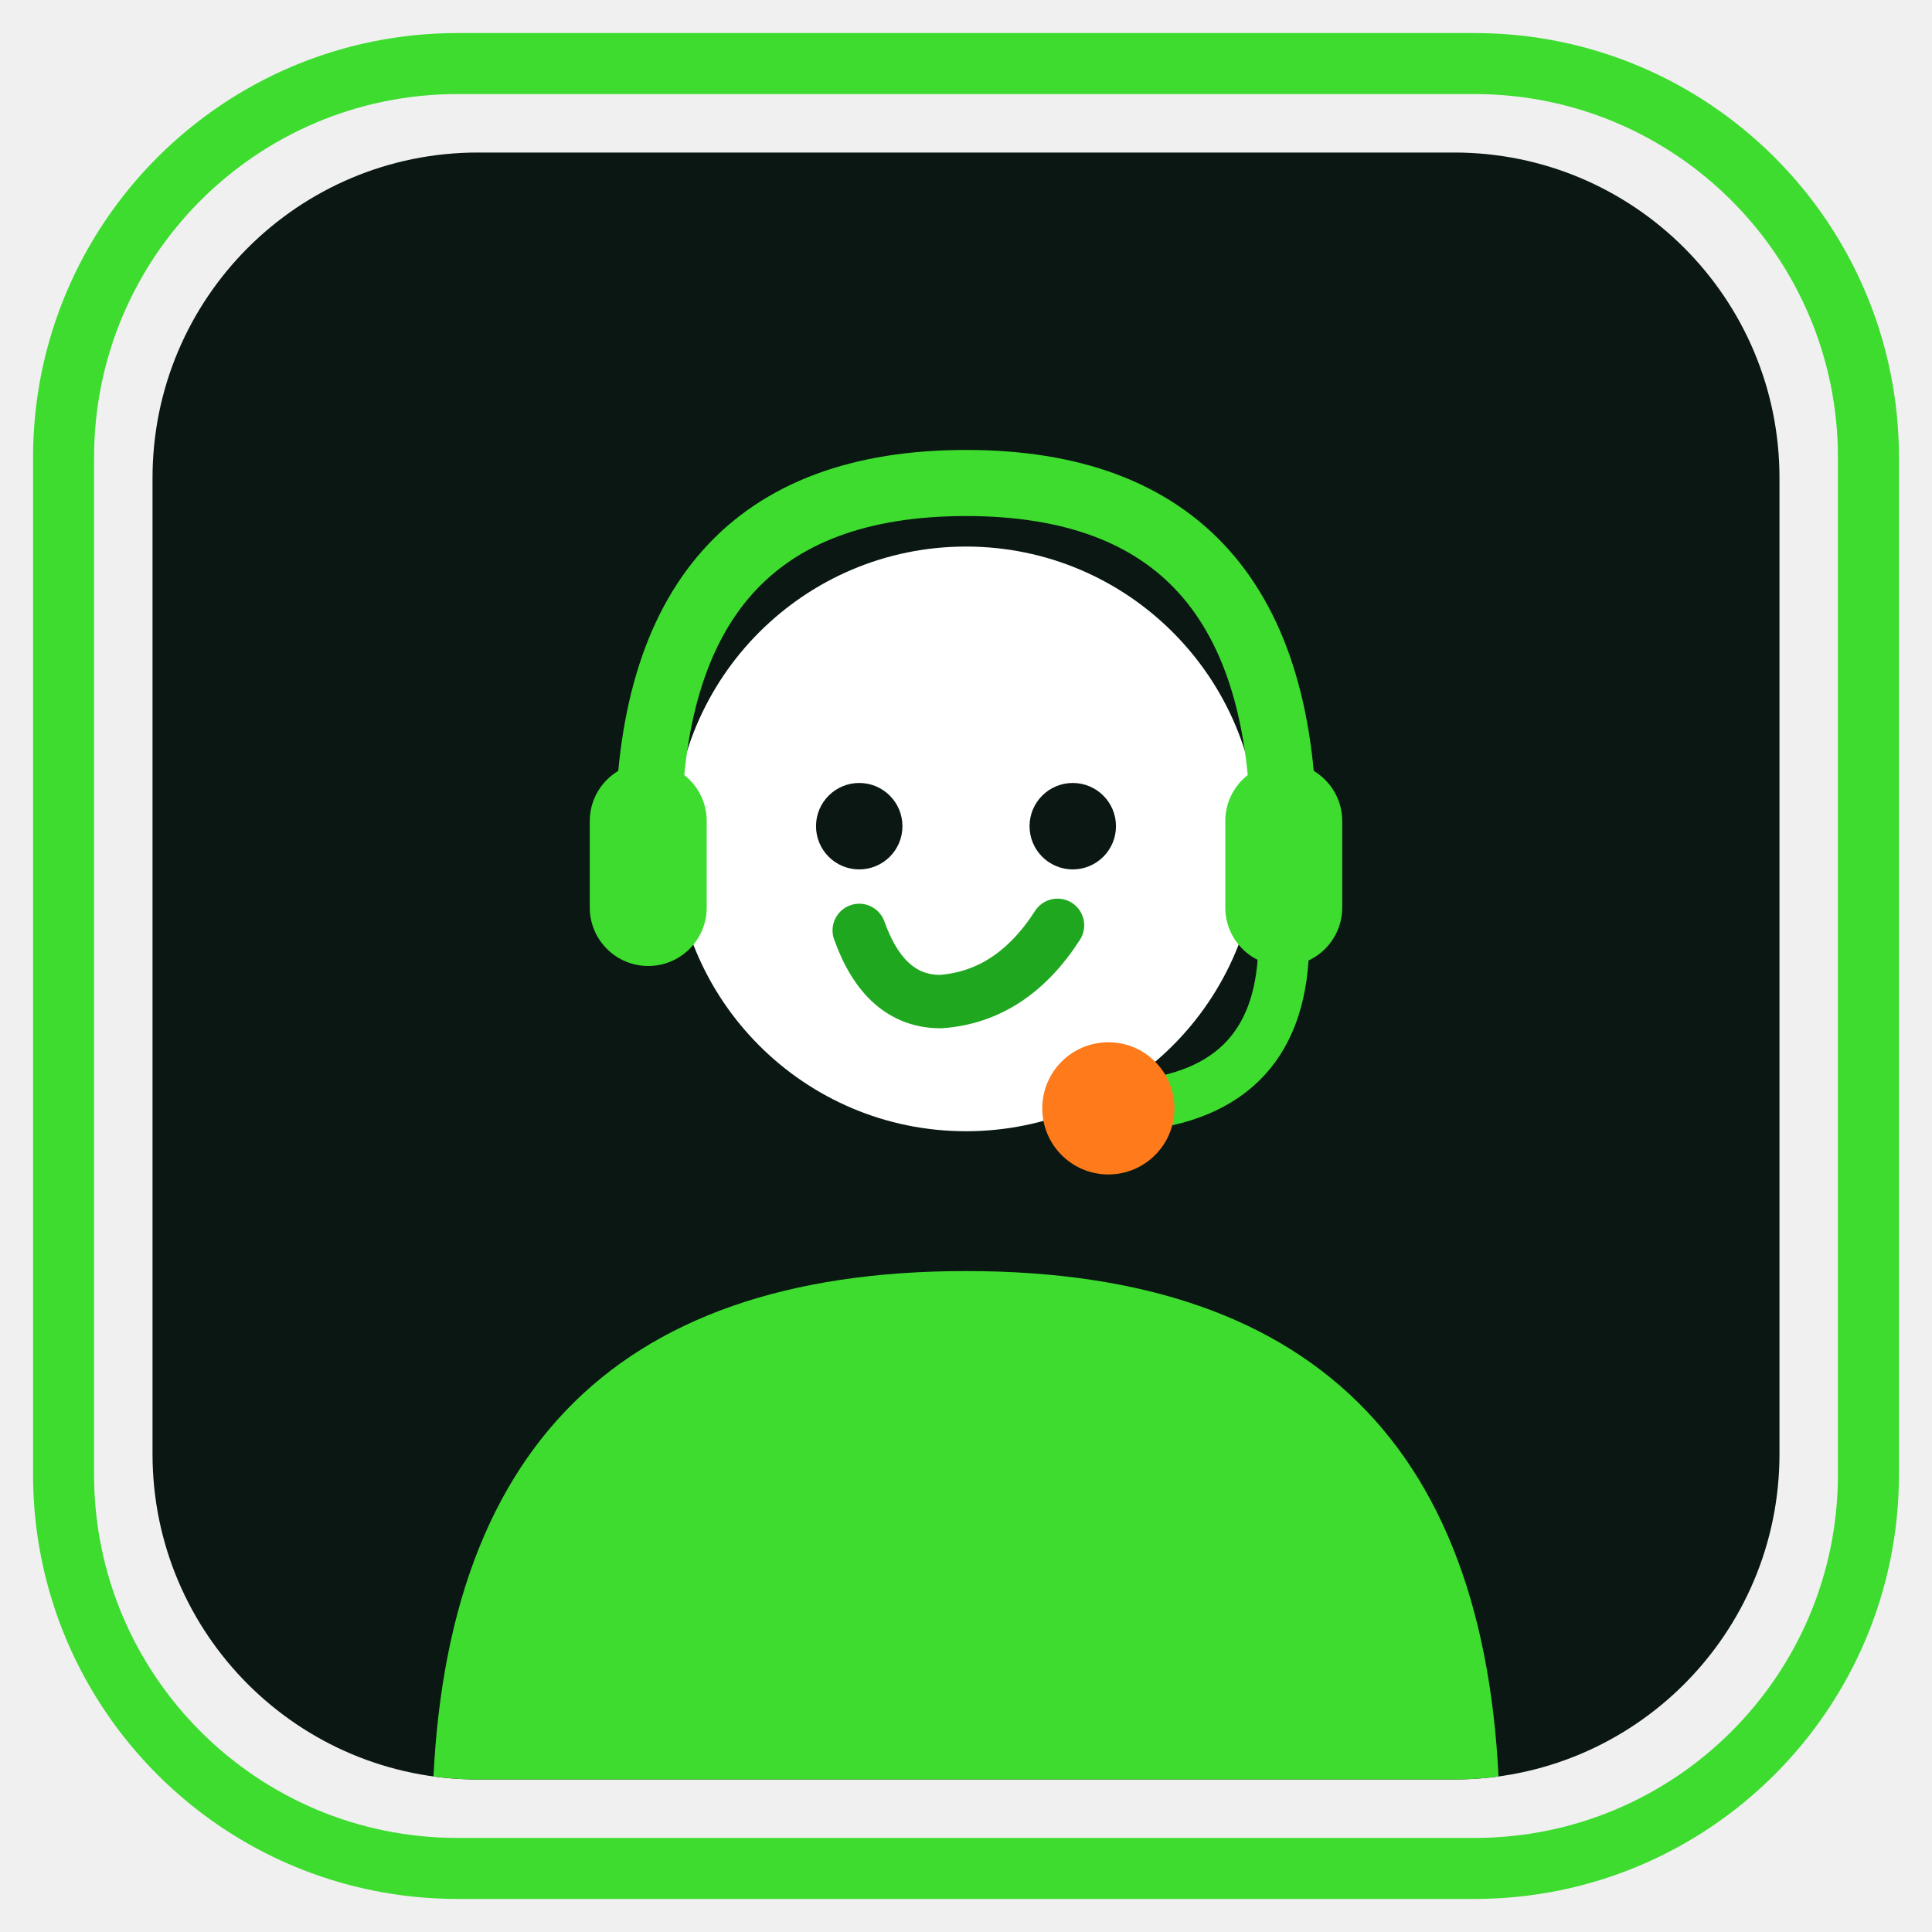
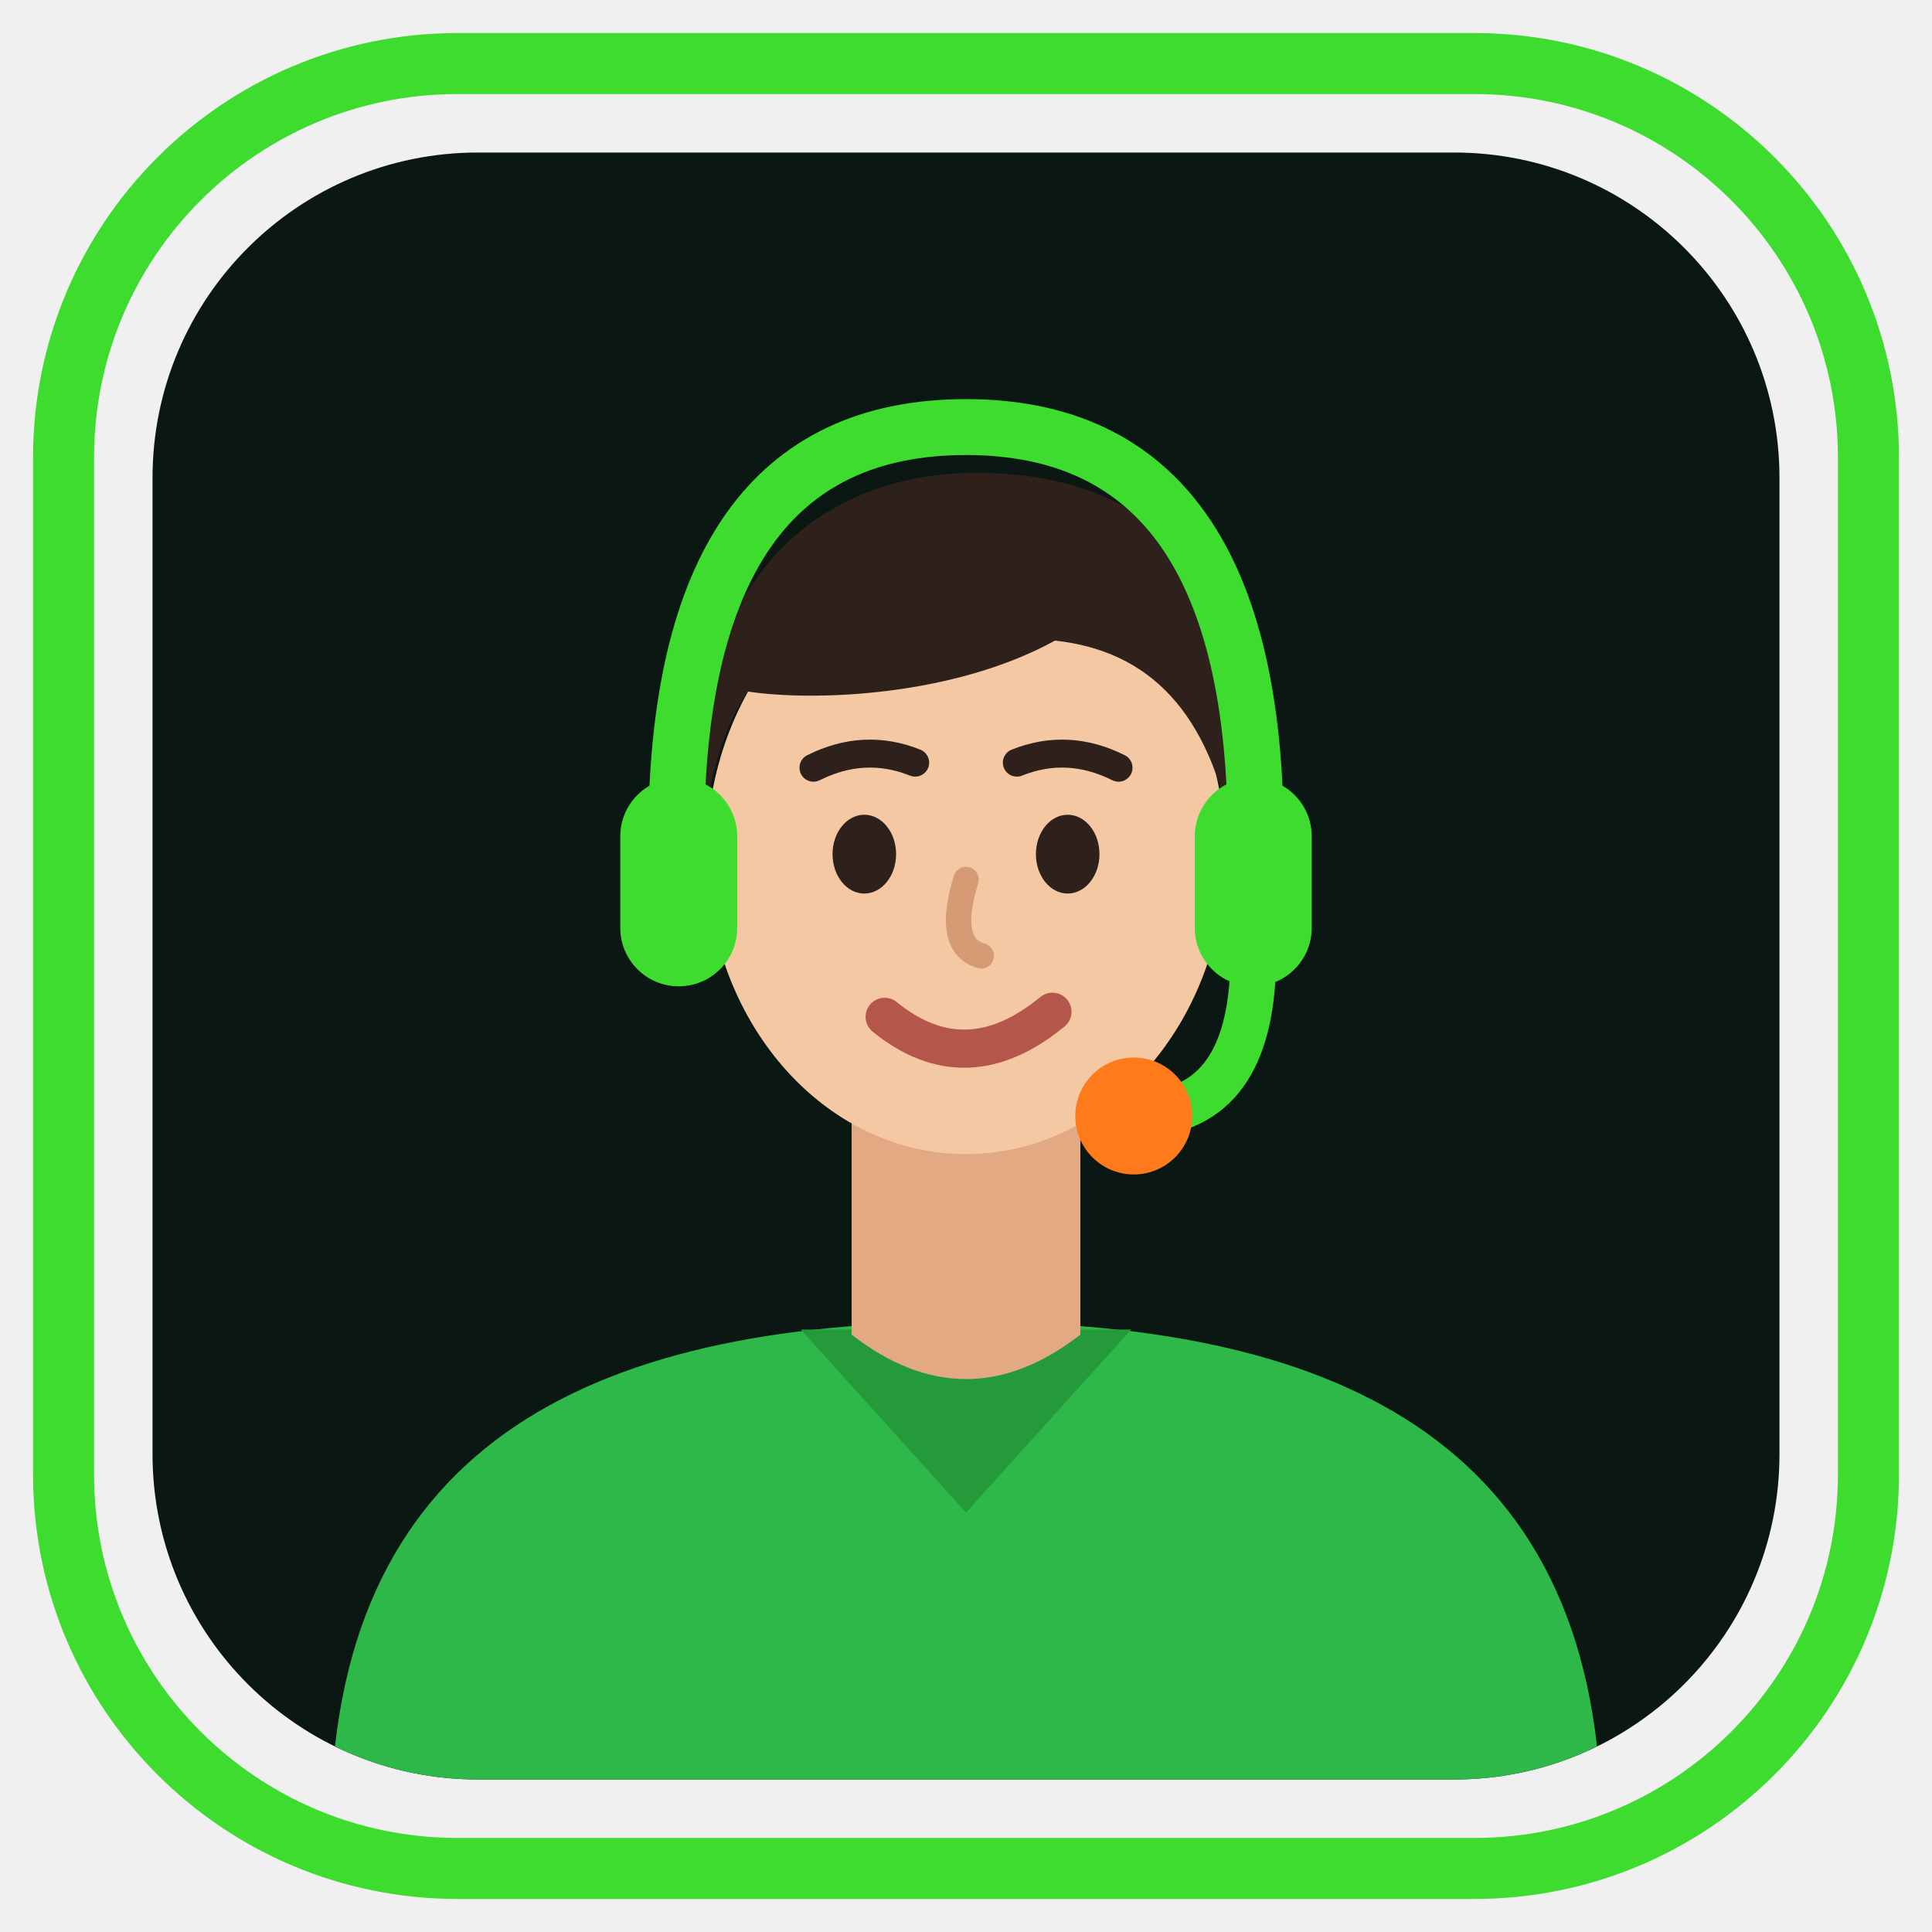
<svg xmlns="http://www.w3.org/2000/svg" viewBox="-6 -6 76 76" role="img" aria-label="Tika — TikAlgo AI assistant">
  <rect x="-3.5" y="-3.5" width="71" height="71" rx="15.5" fill="none" stroke="#3DDC2F" stroke-width="2.4" />
  <clipPath id="fr">
    <rect width="64" height="64" rx="12.8" />
  </clipPath>
  <rect width="64" height="64" rx="12.8" fill="#0A1712" />
  <g clip-path="url(#fr)">
-     <path d="M11 66 Q11 44 32 44 Q53 44 53 66 Z" fill="#3DDC2F" />
-     <circle cx="32" cy="27" r="11.5" fill="#FFFFFF" />
-     <path d="M19.5 27 Q19.5 13 32 13 Q44.5 13 44.5 27" fill="none" stroke="#3DDC2F" stroke-width="2.6" stroke-linecap="round" />
-     <rect x="17.2" y="24" width="4.6" height="8" rx="2.3" fill="#3DDC2F" />
-     <rect x="42.2" y="24" width="4.6" height="8" rx="2.3" fill="#3DDC2F" />
-     <path d="M44.5 31 Q44.5 37 38.5 37.5" fill="none" stroke="#3DDC2F" stroke-width="2" stroke-linecap="round" />
-     <circle cx="27.8" cy="26.5" r="1.7" fill="#0A1712" />
-     <circle cx="36.2" cy="26.5" r="1.7" fill="#0A1712" />
-     <path d="M27.8 30.6 Q28.8 33.4 31 33.4 Q33.8 33.2 35.6 30.4" fill="none" stroke="#1FA81F" stroke-width="2.1" stroke-linecap="round" />
-     <circle cx="37.6" cy="37.6" r="2.6" fill="#FF7A1A" />
+     <path d="M7 66 C7 51 17 46 32 46 C47 46 57 51 57 66 Z" fill="#2FB84A" />
+     <path d="M25.5 46.3 L32 53.5 L38.5 46.3 Z" fill="#249A3B" />
+     <path d="M27.5 37 H36.5 V46.5 Q32 50 27.5 46.5 Z" fill="#E2A982" />
+     <ellipse cx="21.9" cy="28.6" rx="2.4" ry="3" fill="#EDB993" />
+     <ellipse cx="42.1" cy="28.6" rx="2.4" ry="3" fill="#EDB993" />
+     <ellipse cx="32" cy="27.6" rx="10.2" ry="11.8" fill="#F4C8A2" />
+     <path d="M21.6 27.5 C20.6 16.5 26.5 12.6 32.4 12.6 C39.4 12.6 44 16.8 42.5 27 C41.6 22 39.2 19.6 35.5 19.2 C31.5 21.4 26 21.6 23.4 21.2 C22.3 22.9 21.8 25 21.6 27.5 Z" fill="#2E211B" />
+     <path d="M26 24.2 Q28 23.2 30 24" fill="none" stroke="#2E211B" stroke-width="1.1" stroke-linecap="round" />
+     <path d="M34 24 Q36 23.2 38 24.2" fill="none" stroke="#2E211B" stroke-width="1.1" stroke-linecap="round" />
+     <ellipse cx="28" cy="27.6" rx="1.25" ry="1.55" fill="#2E211B" />
+     <ellipse cx="36" cy="27.6" rx="1.25" ry="1.55" fill="#2E211B" />
+     <path d="M32 28.6 Q31.2 31.2 32.6 31.6" fill="none" stroke="#D69A74" stroke-width="1" stroke-linecap="round" />
+     <path d="M28.8 34 Q32 36.6 35.4 33.8" fill="none" stroke="#B4574A" stroke-width="1.5" stroke-linecap="round" />
+     <path d="M20.6 27 Q20.6 10.8 32 10.8 Q43.4 10.8 43.4 27" fill="none" stroke="#3DDC2F" stroke-width="2.2" stroke-linecap="round" />
+     <rect x="18.4" y="24.6" width="4.6" height="8.2" rx="2.3" fill="#3DDC2F" />
+     <rect x="41" y="24.6" width="4.6" height="8.2" rx="2.3" fill="#3DDC2F" />
+     <path d="M43.3 31.6 Q43.3 37.4 39.3 37.8" fill="none" stroke="#3DDC2F" stroke-width="1.8" stroke-linecap="round" />
+     <circle cx="38.6" cy="37.9" r="2.3" fill="#FF7A1A" />
  </g>
</svg>
